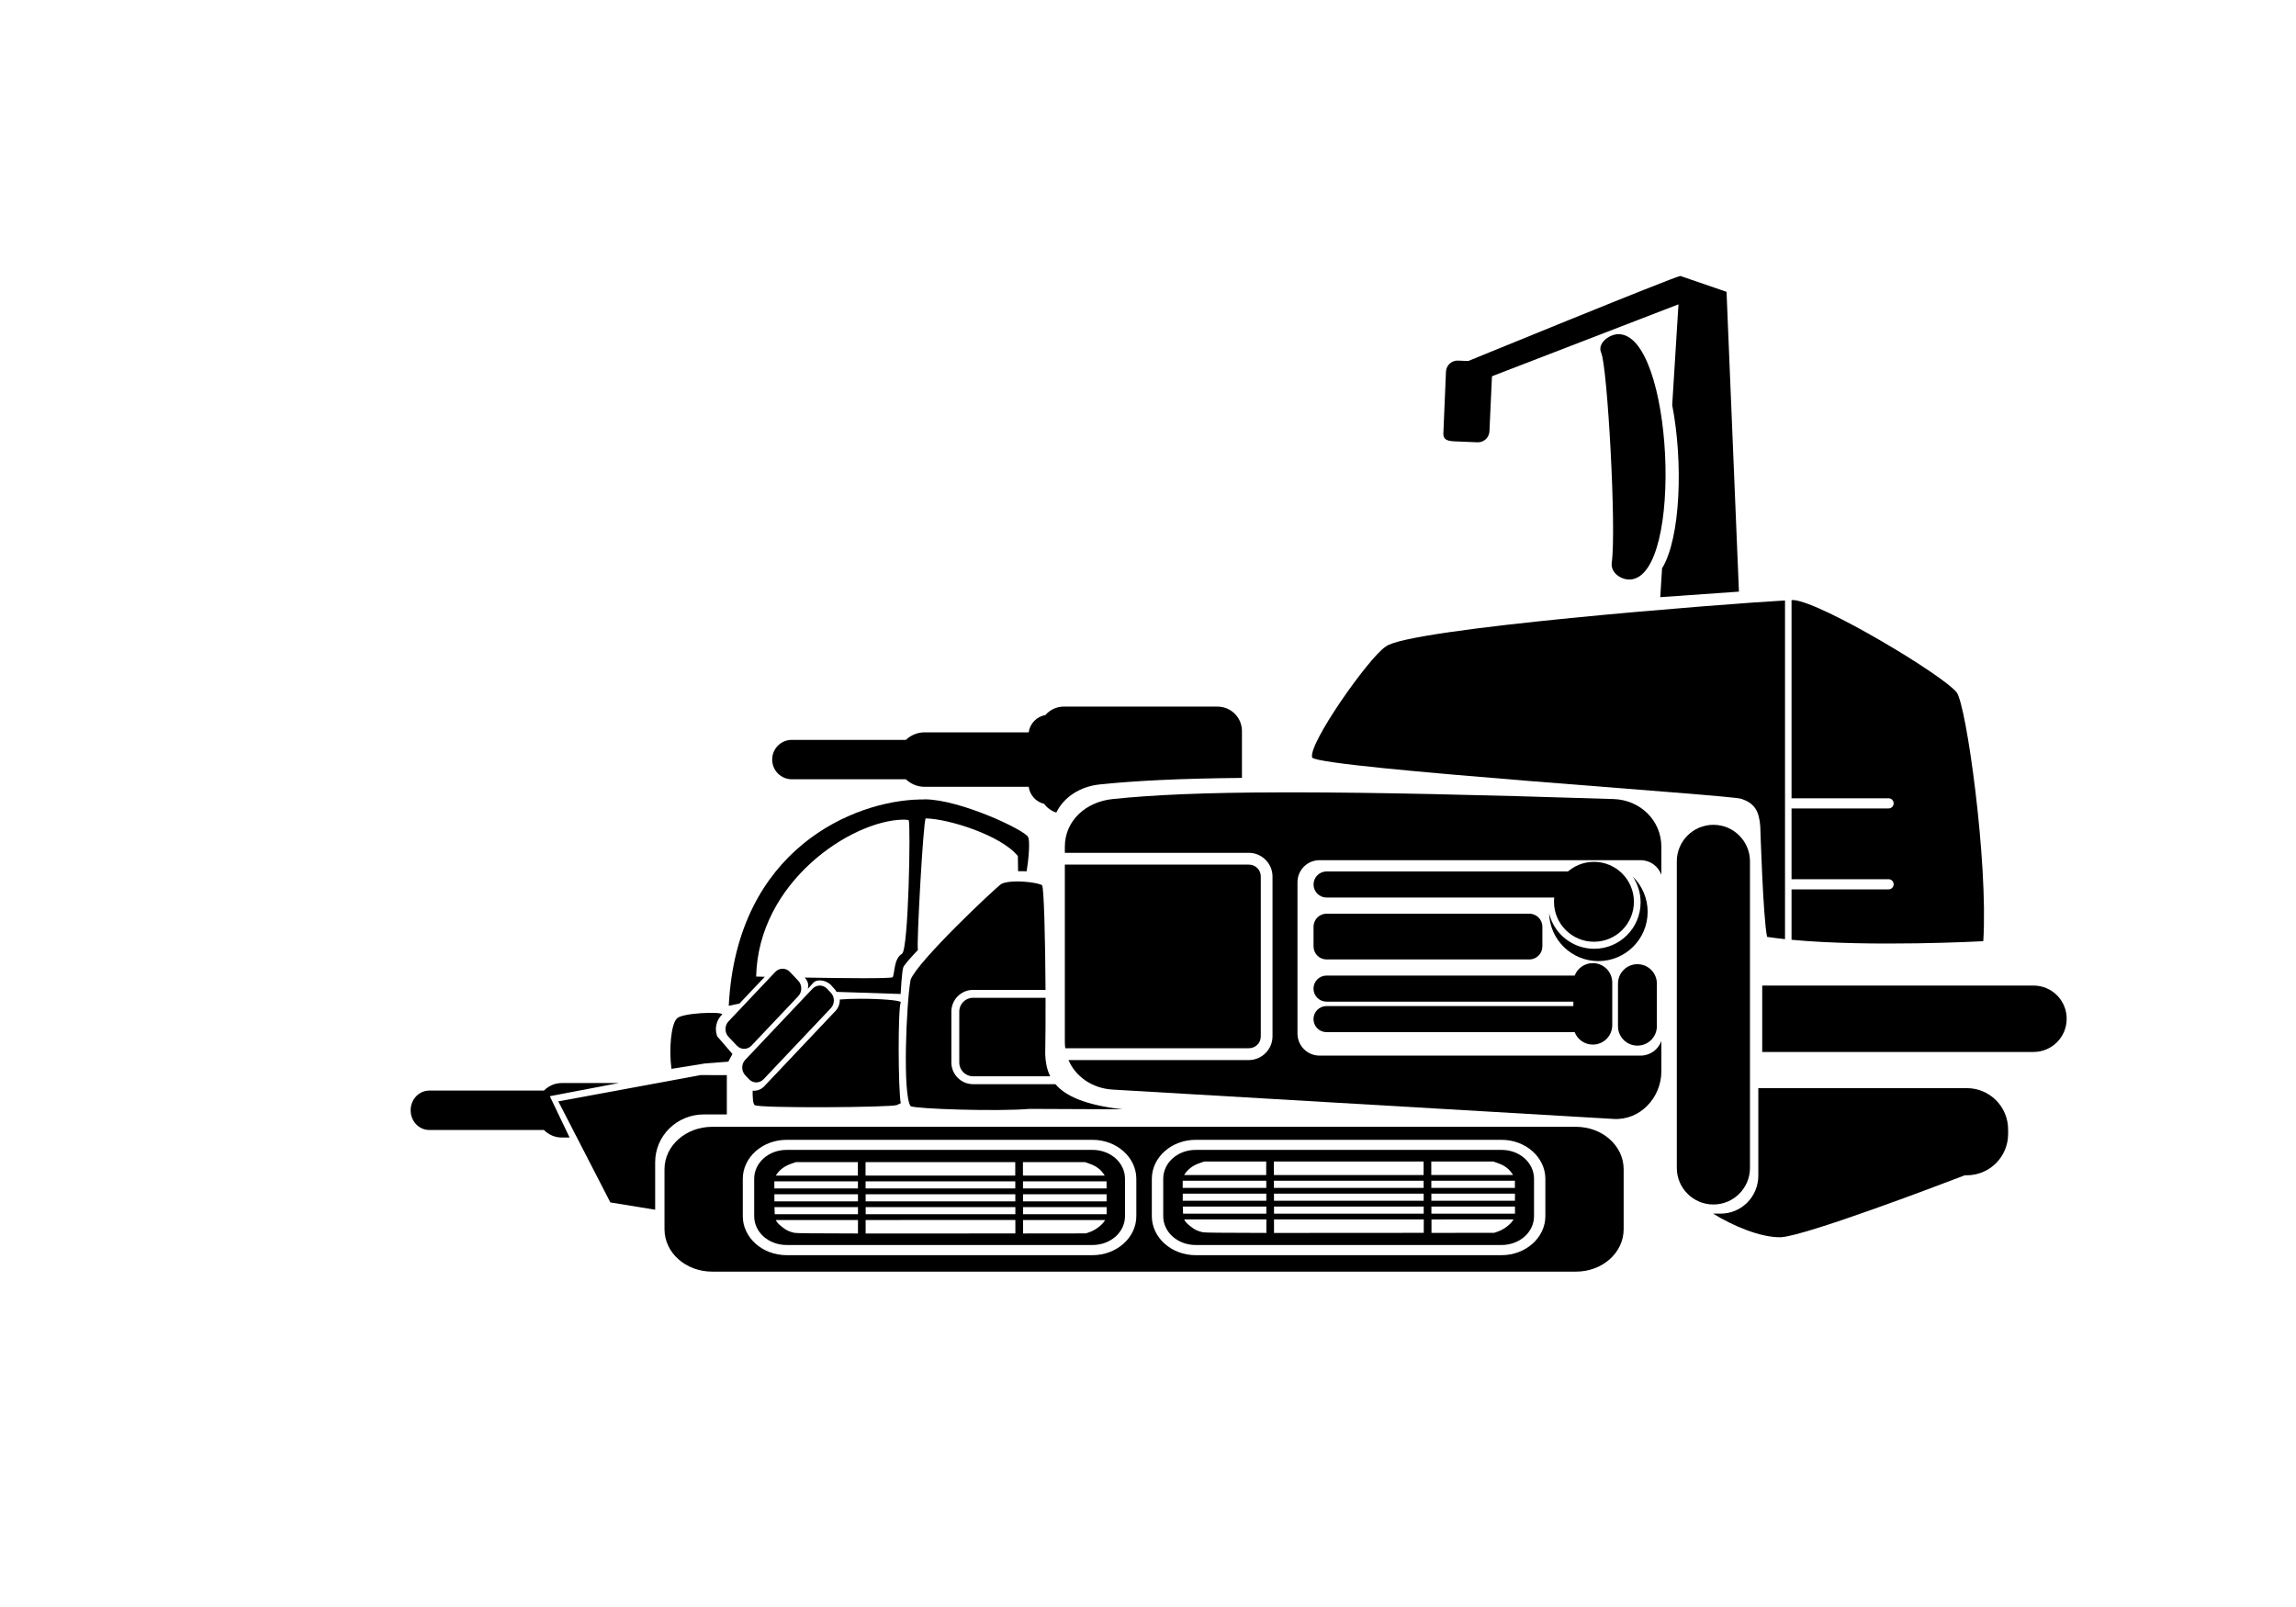
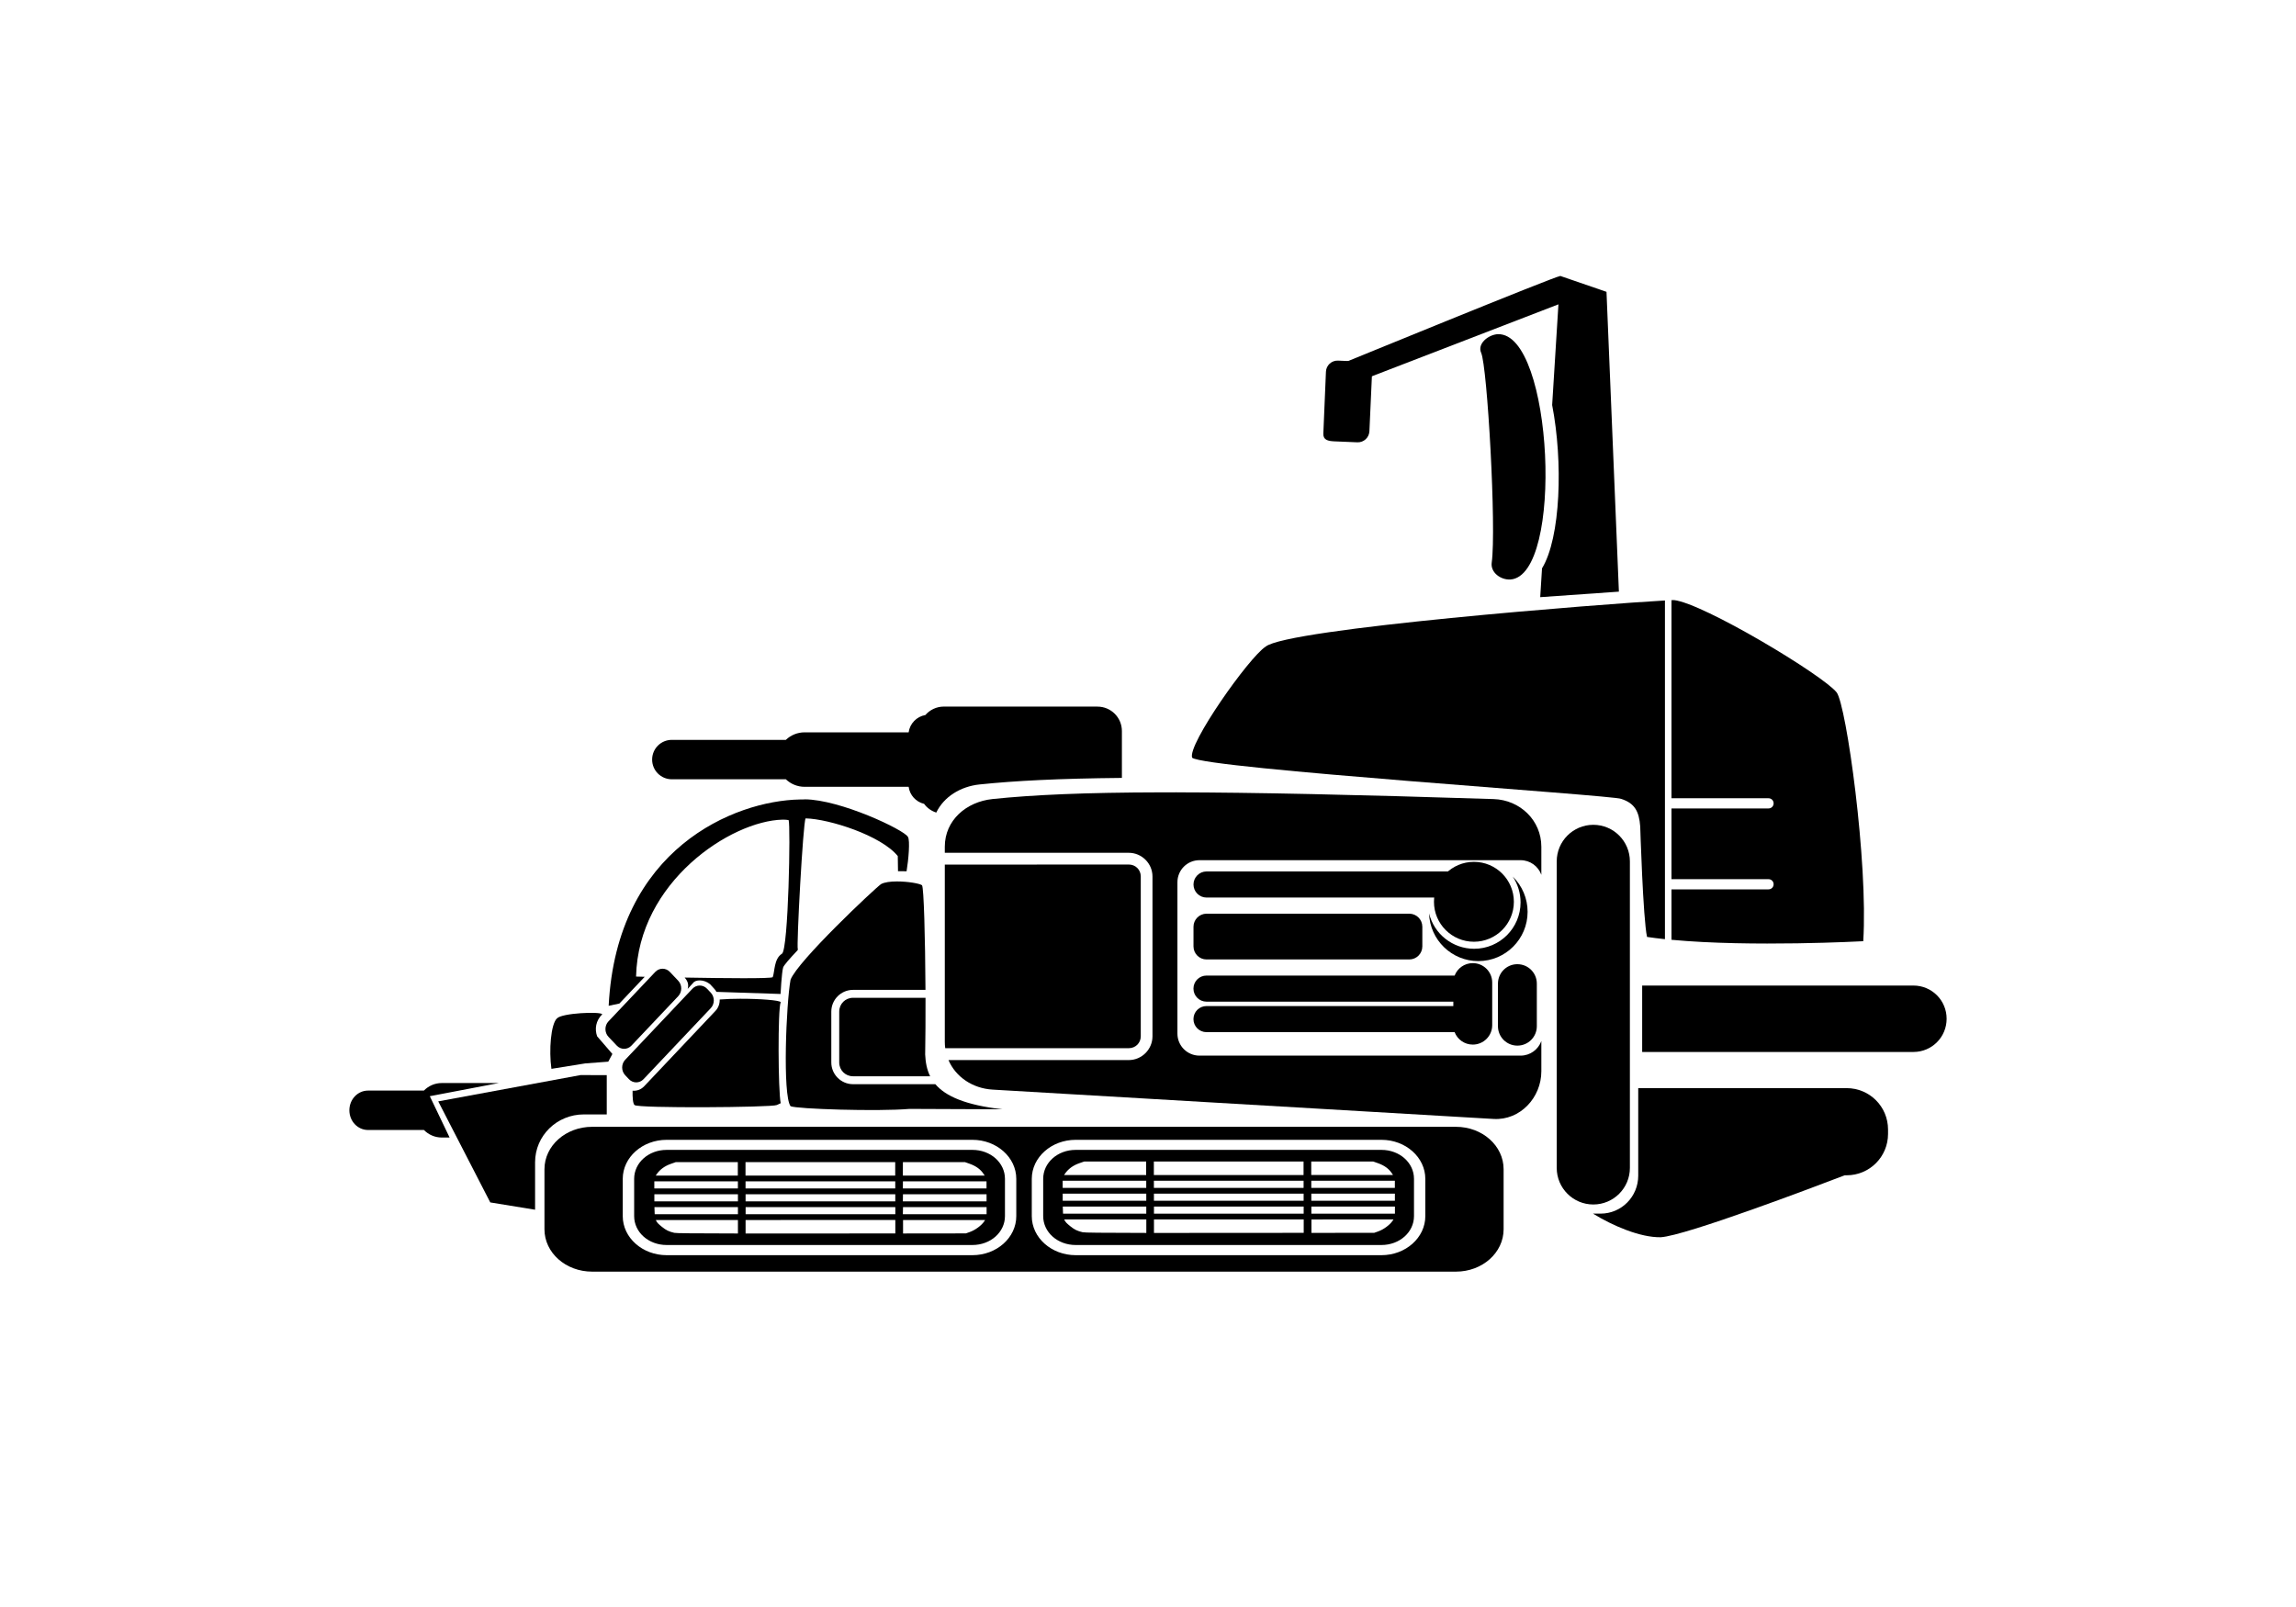
<svg xmlns="http://www.w3.org/2000/svg" width="60mm" height="42mm" viewBox="0 0 60 42" version="1.1" id="svg8">
  <defs id="defs2" />
  <g id="layer1" transform="translate(0,-255)" style="display:inline">
-     <path id="rect11075-2-6" style="display:inline;fill:#000000;stroke:none;stroke-width:0.36;stroke-linecap:round;stop-color:#000000" d="m 27.803,273.467 c -0.194,0 -0.367,0.086 -0.484,0.221 -0.228,0.039 -0.405,0.222 -0.437,0.452 h -2.717 c -0.191,0 -0.365,0.075 -0.492,0.197 h -2.979 c -0.286,0 -0.515,0.23 -0.515,0.515 0,0.286 0.23,0.515 0.515,0.515 h 2.979 c 0.128,0.122 0.301,0.197 0.492,0.197 h 2.717 c 0.03,0.219 0.192,0.395 0.404,0.445 0.078,0.107 0.189,0.187 0.318,0.228 0.198,-0.411 0.631,-0.683 1.132,-0.735 0.922,-0.096 2.065,-0.155 3.719,-0.171 v -1.224 c 0,-0.354 -0.285,-0.639 -0.639,-0.639 z" />
-     <path id="path16695" style="fill:#000000;stroke:none;stroke-width:0.265px;stroke-linecap:butt;stroke-linejoin:miter;stroke-opacity:1" d="m 43.908,262.211 -3.86e-4,0.003 c -0.155,0.014 -5.763,2.313 -5.763,2.313 l 0.612,0.396 5.106,-1.969 -0.164,2.632 c 0.287,1.481 0.224,3.467 -0.265,4.268 l -0.047,0.753 2.056,-0.144 -0.324,-7.836 z" />
-     <path id="rect11386-6" style="display:inline;fill:#000000;stroke:none;stroke-width:0.372;stroke-linecap:round;stop-color:#000000" d="m 14.68,283.306 c -0.181,0 -0.345,0.075 -0.466,0.197 h -2.995 c -0.27,0 -0.488,0.23 -0.488,0.515 0,0.286 0.218,0.515 0.488,0.515 h 2.995 c 0.121,0.122 0.285,0.197 0.466,0.197 h 0.205 l -0.517,-1.08 1.808,-0.345 z" />
-     <path id="path5536" style="fill:#000000;stroke:none;stroke-width:0.181px;stroke-linecap:butt;stroke-linejoin:miter;stroke-opacity:1" d="m 18.308,283.098 -3.718,0.687 1.36,2.641 1.171,0.191 v -1.24 c 0,-0.693 0.568,-1.251 1.274,-1.251 h 0.599 v -1.027 z" />
-     <path id="path7952" style="fill:#000000;stroke:none;stroke-width:0.088;stroke-linecap:round;stop-color:#000000" d="m 45.949,283.438 v 2.288 c 0,0.55 -0.439,0.993 -0.984,0.993 h -0.198 c 0.518,0.319 1.237,0.627 1.771,0.617 0.66,-0.042 4.037,-1.324 4.807,-1.619 h 0.05 c 0.599,0 1.082,-0.483 1.082,-1.082 v -0.114 c 0,-0.6 -0.483,-1.082 -1.082,-1.082 z" />
-     <path id="rect3687" style="fill:#000000;stroke-width:0.083;stroke-linecap:round;stop-color:#000000" d="m 18.611,284.45 c -0.69,0 -1.246,0.495 -1.246,1.109 v 1.568 c 0,0.614 0.556,1.108 1.246,1.108 h 22.573 c 0.69,0 1.246,-0.494 1.246,-1.108 v -1.568 c 0,-0.614 -0.556,-1.109 -1.246,-1.109 z m 1.947,0.34 h 7.991 c 0.632,0 1.146,0.457 1.146,1.02 v 0.975 c 0,0.563 -0.514,1.02 -1.146,1.02 h -7.991 c -0.632,0 -1.147,-0.457 -1.147,-1.02 v -0.975 c 0,-0.563 0.514,-1.02 1.147,-1.02 z m 10.689,0 h 7.991 c 0.632,0 1.146,0.457 1.146,1.02 v 0.975 c 0,0.563 -0.514,1.02 -1.146,1.02 h -7.991 c -0.632,0 -1.147,-0.457 -1.147,-1.02 v -0.975 c 0,-0.563 0.514,-1.02 1.147,-1.02 z m -10.689,0.263 c -0.473,0 -0.849,0.336 -0.849,0.756 v 0.975 c 0,0.421 0.376,0.755 0.849,0.755 h 7.991 c 0.473,0 0.85,-0.334 0.85,-0.755 v -0.975 c 0,-0.421 -0.377,-0.756 -0.85,-0.756 z m 10.689,0 c -0.473,0 -0.849,0.336 -0.849,0.756 v 0.975 c 0,0.421 0.376,0.755 0.849,0.755 h 7.991 c 0.473,0 0.85,-0.334 0.85,-0.755 v -0.975 c 2e-6,-0.421 -0.377,-0.756 -0.85,-0.756 z m 0.223,0.304 h 1.619 v 0.353 h -2.145 l 0.023,-0.034 c 0.083,-0.123 0.212,-0.218 0.37,-0.273 z m 1.82,0 h 1.956 1.956 v 0.353 h -3.912 z m 4.113,0 h 1.62 l 0.122,0.043 c 0.172,0.061 0.289,0.147 0.371,0.273 l 0.024,0.036 h -2.137 z m -16.604,0.015 h 1.619 v 0.353 h -2.145 l 0.023,-0.034 c 0.083,-0.123 0.212,-0.217 0.37,-0.272 z m 1.82,0 h 1.956 1.956 v 0.353 h -3.912 z m 4.113,0 h 1.62 l 0.122,0.043 c 0.172,0.061 0.289,0.147 0.371,0.273 l 0.024,0.036 h -2.137 z m 4.175,0.488 h 2.184 v 0.186 h -2.184 z m 2.384,0 h 3.912 v 0.186 h -3.912 z m 4.113,0 h 2.184 v 0.186 h -2.184 z m -17.168,0.015 h 2.184 v 0.186 h -2.184 z m 2.384,0 h 3.912 v 0.186 h -3.912 z m 4.113,0 h 2.184 v 0.186 h -2.184 z m 4.175,0.322 h 2.184 v 0.186 h -2.184 c -4.8e-5,-0.032 0,-0.059 0,-0.095 z m 2.384,0 h 3.912 v 0.186 h -3.912 z m 4.113,0 h 2.184 v 0.099 0.087 h -2.184 z m -17.168,0.015 h 2.184 v 0.186 h -2.184 c -4.8e-5,-0.032 0,-0.059 0,-0.095 z m 2.384,0 h 3.912 v 0.186 h -3.912 z m 4.113,0 h 2.184 v 0.099 0.087 h -2.184 z m 4.176,0.322 h 2.182 v 0.186 h -2.175 c -0.004,-0.05 -0.006,-0.11 -0.007,-0.186 z m 2.383,0 h 3.912 v 0.186 h -3.912 z m 4.113,0 h 2.184 v 0.186 h -2.184 z m -17.167,0.015 h 2.182 v 0.186 h -2.175 c -0.004,-0.05 -0.006,-0.11 -0.007,-0.186 z m 2.383,0 h 3.912 v 0.186 h -3.912 z m 4.113,0 h 2.184 v 0.186 h -2.184 z m 10.471,0.321 v 0.351 l -1.924,0.002 c -0.824,6.9e-4 -1.468,6.9e-4 -1.989,3.4e-4 v -0.353 z m -4.113,3.3e-4 v 0.353 c -1.208,-0.002 -1.615,-0.006 -1.663,-0.018 v 3.3e-4 c -0.143,-0.034 -0.213,-0.068 -0.322,-0.156 -0.084,-0.068 -0.133,-0.109 -0.161,-0.179 z m 6.459,0 -0.021,0.033 c -0.071,0.108 -0.237,0.231 -0.38,0.281 l -0.102,0.036 -1.641,0.002 v -0.351 z m -13.018,0.015 v 0.351 l -1.924,0.002 c -0.824,6.9e-4 -1.468,6.9e-4 -1.989,3.5e-4 v -0.353 z m 2.346,3.5e-4 -0.021,0.033 c -0.071,0.108 -0.237,0.231 -0.38,0.281 l -0.102,0.036 -1.641,0.002 v -0.351 z m -8.604,3.4e-4 h 2.145 v 0.352 c -1.208,-0.002 -1.615,-0.006 -1.663,-0.017 -0.143,-0.034 -0.213,-0.068 -0.322,-0.156 -0.084,-0.068 -0.133,-0.109 -0.161,-0.179 z" />
-     <rect style="fill:#000000;stroke-width:0.087;stroke-linecap:round;stop-color:#000000" id="rect962" width="1.912" height="9.923" x="43.819" y="276.557" ry="0.956" />
-     <path id="rect1067" style="fill:#000000;stroke-width:0.073;stroke-linecap:round;stop-color:#000000" d="m 46.051,280.758 v 1.736 h 7.088 c 0.481,0 0.868,-0.387 0.868,-0.868 0,-0.481 -0.387,-0.868 -0.868,-0.868 z" />
-     <path id="path8320" style="color:#000000;fill:#000000;stroke-width:0.661px;-inkscape-stroke:none" d="M 177.18 59.273 L 177.18 59.277 C 177.128 59.277 177.041 59.28 176.947 59.281 L 176.947 78.854 L 186.531 78.854 A 0.5 0.5 0 0 1 187.033 79.355 A 0.5 0.5 0 0 1 186.531 79.857 L 176.947 79.857 L 176.947 86.848 L 186.531 86.848 A 0.5 0.5 0 0 1 187.033 87.35 A 0.5 0.5 0 0 1 186.531 87.852 L 176.947 87.852 L 176.947 92.832 C 184.816 93.578 195.885 92.971 195.885 92.971 C 196.38 85.169 194.215 69.657 193.258 68.393 C 191.902 66.687 180.075 59.58 177.18 59.273 z M 176.303 59.314 C 170.423 59.637 138.987 62.089 136.859 63.875 C 135.211 64.928 129.117 73.581 129.607 74.846 C 130.902 75.918 171.318 78.552 171.975 78.908 C 173.314 79.334 173.749 80.141 173.859 81.637 C 173.859 81.637 174.14 90.799 174.533 92.545 C 175.094 92.63 175.688 92.704 176.303 92.77 L 176.303 59.314 z " transform="matrix(0.2645833,0,0,0.2645833,0,255)" />
-     <path id="rect3429" style="stroke-width:0.331;stroke-linecap:round;stop-color:#000000" d="M 128.062 78.268 C 127.559 78.267 127.066 78.269 126.584 78.27 C 118.87 78.285 113.839 78.519 109.883 78.932 C 107.287 79.202 105.172 81.033 105.172 83.643 L 105.172 84.242 L 123.344 84.242 C 124.629 84.242 125.684 85.297 125.684 86.582 L 125.684 102.371 C 125.684 103.656 124.629 104.713 123.344 104.713 L 105.533 104.713 C 106.242 106.38 107.921 107.514 109.883 107.629 L 159.381 110.529 C 161.986 110.682 164.09 108.43 164.09 105.82 L 164.09 102.83 C 163.789 103.673 162.988 104.273 162.039 104.273 L 130.33 104.273 C 129.122 104.273 128.15 103.302 128.15 102.094 L 128.15 87.148 C 128.15 85.94 129.122 84.969 130.33 84.969 L 162.039 84.969 C 162.988 84.969 163.789 85.571 164.09 86.414 L 164.09 83.643 C 164.09 81.033 161.989 79.016 159.381 78.932 C 145.612 78.488 135.614 78.279 128.062 78.268 z M 105.172 85.408 L 105.172 102.92 C 105.172 103.133 105.188 103.341 105.215 103.545 L 123.344 103.545 C 124.006 103.545 124.525 103.033 124.525 102.371 L 124.525 86.582 C 124.525 85.92 124.006 85.408 123.344 85.408 L 105.172 85.408 z " transform="matrix(0.2645833,0,0,0.2645833,0,255)" />
-     <path id="path1183-6-2" style="display:inline;fill:#000000;stroke-width:0.456;stroke-linecap:round;stop-color:#000000" d="m 42.668,277.909 a 1.213,1.213 0 0 1 0.205,0.675 1.213,1.213 0 0 1 -1.213,1.213 1.213,1.213 0 0 1 -1.178,-0.925 1.288,1.288 0 0 0 1.287,1.247 1.288,1.288 0 0 0 1.288,-1.288 1.288,1.288 0 0 0 -0.389,-0.922 z" />
-     <circle style="fill:#000000;stroke-width:0.37;stroke-linecap:round;stop-color:#000000" id="path1183" cx="41.654" cy="278.569" r="1.044" />
-     <path id="rect1287" style="fill:#000000;stroke-width:0.37;stroke-linecap:round;stop-color:#000000" d="m 41.624,280.172 c -0.217,0 -0.401,0.135 -0.474,0.325 h -6.484 c -0.189,0 -0.341,0.152 -0.341,0.341 0,0.189 0.152,0.341 0.341,0.341 h 6.45 v 0.115 h -6.45 c -0.189,0 -0.341,0.152 -0.341,0.341 0,0.189 0.152,0.341 0.341,0.341 h 6.484 c 0.073,0.19 0.257,0.325 0.474,0.325 0.281,0 0.508,-0.226 0.508,-0.508 v -1.113 c 0,-0.281 -0.226,-0.508 -0.508,-0.508 z m 1.152,0.028 c -0.275,0.007 -0.494,0.231 -0.494,0.508 v 1.112 c 0,0.281 0.226,0.508 0.508,0.508 0.281,0 0.508,-0.226 0.508,-0.508 v -1.112 c 0,-0.281 -0.226,-0.508 -0.508,-0.508 -0.004,0 -0.009,-1.1e-4 -0.013,0 z" />
-     <rect style="fill:#000000;stroke-width:0.377;stroke-linecap:round;stop-color:#000000" id="rect1418" width="7.401" height="0.682" x="34.326" y="277.776" ry="0.341" />
-     <rect style="fill:#000000;stroke-width:0.37;stroke-linecap:round;stop-color:#000000" id="rect1820" width="5.98" height="1.196" x="34.326" y="278.88" ry="0.341" />
-     <path id="path3425" style="fill:#000000;stroke:none;stroke-width:0.709px;stroke-linecap:butt;stroke-linejoin:miter;stroke-opacity:1" d="M 100.451 87.068 C 99.815 87.069 99.217 87.141 98.875 87.334 C 98.261 87.762 90.632 94.939 89.939 96.777 C 89.509 99.11 89.137 108.178 89.939 109.268 C 90.527 109.547 98.542 109.806 101.682 109.537 L 110.871 109.576 C 107.188 109.159 105.245 108.272 104.242 107.096 L 96.111 107.096 C 94.928 107.096 93.965 106.133 93.965 104.949 L 93.965 99.928 C 93.965 98.744 94.928 97.781 96.111 97.781 L 103.266 97.781 C 103.239 92.622 103.105 87.638 102.922 87.443 C 102.674 87.267 101.511 87.068 100.451 87.068 z M 96.111 98.562 C 95.348 98.562 94.746 99.164 94.746 99.928 L 94.746 104.949 C 94.746 105.713 95.348 106.314 96.111 106.314 L 103.727 106.314 C 103.398 105.655 103.269 104.929 103.234 104.162 C 103.264 102.472 103.273 100.521 103.268 98.562 L 96.111 98.562 z " transform="matrix(0.2645833,0,0,0.2645833,0,255)" />
-     <path id="path4004" style="fill:#000000;stroke:none;stroke-width:0.188px;stroke-linecap:butt;stroke-linejoin:miter;stroke-opacity:1" d="m 22.48,281.103 c -0.19,3.3e-4 -0.377,0.007 -0.535,0.02 0.004,0.107 -0.033,0.216 -0.111,0.298 l -1.862,1.969 c -0.083,0.088 -0.195,0.126 -0.303,0.116 -0.004,0.17 0.008,0.341 0.051,0.375 0.08,0.089 3.582,0.063 3.717,0 l 0.103,-0.048 c -0.068,-0.312 -0.079,-2.477 0,-2.64 -0.02,-0.051 -0.549,-0.091 -1.061,-0.09 z" />
-     <rect style="fill:#000000;stroke:none;stroke-width:0.284;stroke-linecap:round;stop-color:#000000" id="rect5150" width="3.112" height="0.698" x="-180.706" y="208.764" ry="0.278" transform="matrix(0.6873006,-0.7263731,0.6873006,0.7263731,0,0)" />
-     <rect style="fill:#000000;stroke:none;stroke-width:0.284;stroke-linecap:round;stop-color:#000000" id="rect5254" width="2.335" height="0.873" x="-180.333" y="207.754" ry="0.278" transform="matrix(0.6873006,-0.7263731,0.6873006,0.7263731,0,0)" />
-     <path id="path6116-3" style="display:inline;fill:#000000;stroke:none;stroke-width:0.188px;stroke-linecap:butt;stroke-linejoin:miter;stroke-opacity:1" d="m 24.169,275.893 c -0.046,-2.7e-4 -0.09,4.4e-4 -0.132,0.002 -1.705,0.033 -4.783,1.28 -4.993,5.392 l 0.28,-0.059 0.662,-0.699 c -0.165,-0.004 -0.226,-0.006 -0.226,-0.006 0.057,-2.475 2.477,-4.07 3.829,-4.101 0.011,-2.5e-4 0.021,-1.5e-4 0.032,0 0.043,6.4e-4 0.085,0.005 0.126,0.012 0.054,0.119 -0.004,3.388 -0.175,3.493 -0.212,0.13 -0.186,0.474 -0.241,0.612 -0.035,0.041 -1.289,0.028 -2.301,0.01 0.081,0.093 0.112,0.184 0.078,0.297 l 0.145,-0.159 c 0.06,-0.084 0.278,-0.098 0.441,0.036 l 0.116,0.127 c 0.02,0.022 0.037,0.047 0.05,0.073 l 1.676,0.055 c 0,0 0.027,-0.547 0.067,-0.691 0.019,-0.059 0.158,-0.219 0.382,-0.456 -0.004,-0.003 0.004,-0.018 0.002,-0.021 -0.039,-0.073 0.137,-3.324 0.203,-3.421 0.621,0.014 1.979,0.45 2.409,0.985 l 0.006,0.395 c 0.071,-10e-4 0.145,2.5e-4 0.224,0.002 0.05,-0.296 0.095,-0.808 0.035,-0.899 -0.096,-0.182 -1.767,-0.975 -2.695,-0.981 z" />
-     <path style="fill:#000000;stroke:none;stroke-width:0.188px;stroke-linecap:butt;stroke-linejoin:miter;stroke-opacity:1" d="m 19.14,282.546 -0.399,-0.462 c -0.067,-0.19 -0.036,-0.409 0.135,-0.576 -0.052,-0.075 -1.056,-0.034 -1.185,0.109 -0.159,0.15 -0.212,0.832 -0.144,1.318 l 0.882,-0.142 0.604,-0.046 z" id="path14949" />
-     <path id="rect16317" style="stroke-width:0.507;stroke-linecap:round;stop-color:#000000" d="m 42.284,263.734 c 1.438,-0.036 1.731,6.313 0.323,6.412 -0.257,0.013 -0.523,-0.186 -0.488,-0.441 0.125,-0.889 -0.114,-5.125 -0.276,-5.484 -0.106,-0.235 0.184,-0.475 0.441,-0.488 z" />
-     <path id="rect1756" style="stroke-width:0.331;stroke-linecap:round;stop-color:#000000" transform="rotate(2.4223)" d="m 49.245,262.578 h 0.599 c 0.168,0 0.304,0.135 0.303,0.303 l -0.005,1.506 c -5.25e-4,0.168 -0.135,0.303 -0.303,0.303 h -0.599 c -0.168,0 -0.299,-0.024 -0.299,-0.192 v -1.617 c 0,-0.168 0.135,-0.303 0.303,-0.303 z" />
+     <path id="rect11075-2-6" style="display:inline;fill:#000000;stroke:none;stroke-width:0.36;stroke-linecap:round;stop-color:#000000" d="m 24.666,273.467 c -0.194,0 -0.367,0.086 -0.484,0.221 -0.228,0.039 -0.405,0.222 -0.437,0.452 h -2.717 c -0.191,0 -0.365,0.075 -0.492,0.197 h -2.979 c -0.286,0 -0.515,0.23 -0.515,0.515 0,0.286 0.23,0.515 0.515,0.515 h 2.979 c 0.128,0.122 0.301,0.197 0.492,0.197 h 2.717 c 0.03,0.219 0.192,0.395 0.404,0.445 0.078,0.107 0.189,0.187 0.318,0.228 0.198,-0.411 0.631,-0.683 1.132,-0.735 0.922,-0.096 2.065,-0.155 3.719,-0.171 v -1.224 c 0,-0.354 -0.285,-0.639 -0.639,-0.639 z" />
+     <path id="path16695" style="fill:#000000;stroke:none;stroke-width:0.265px;stroke-linecap:butt;stroke-linejoin:miter;stroke-opacity:1" d="m 40.771,262.211 -3.85e-4,0.003 c -0.155,0.014 -5.763,2.313 -5.763,2.313 l 0.612,0.396 5.106,-1.969 -0.164,2.632 c 0.287,1.481 0.224,3.467 -0.265,4.268 l -0.047,0.753 2.056,-0.144 -0.324,-7.836 z" />
+     <path id="rect11386-6" style="display:inline;fill:#000000;stroke:none;stroke-width:0.372;stroke-linecap:round;stop-color:#000000" d="m 11.543,283.306 c -0.181,0 -0.345,0.075 -0.466,0.197 H 9.618 c -0.27,0 -0.488,0.23 -0.488,0.515 0,0.286 0.218,0.515 0.488,0.515 h 1.46 c 0.121,0.122 0.285,0.197 0.466,0.197 h 0.205 l -0.517,-1.08 1.808,-0.345 z" />
+     <path id="path5536" style="fill:#000000;stroke:none;stroke-width:0.181px;stroke-linecap:butt;stroke-linejoin:miter;stroke-opacity:1" d="m 15.17,283.098 -3.718,0.687 1.36,2.641 1.171,0.191 v -1.24 c 0,-0.693 0.568,-1.251 1.274,-1.251 h 0.599 v -1.027 z" />
+     <path id="path7952" style="fill:#000000;stroke:none;stroke-width:0.088;stroke-linecap:round;stop-color:#000000" d="m 42.811,283.438 v 2.288 c 0,0.55 -0.439,0.993 -0.984,0.993 h -0.198 c 0.518,0.319 1.237,0.627 1.771,0.617 0.66,-0.042 4.037,-1.324 4.807,-1.619 h 0.05 c 0.599,0 1.082,-0.483 1.082,-1.082 v -0.114 c 0,-0.6 -0.483,-1.082 -1.082,-1.082 z" />
+     <path id="rect3687" style="fill:#000000;stroke-width:0.083;stroke-linecap:round;stop-color:#000000" d="m 15.474,284.45 c -0.69,0 -1.246,0.495 -1.246,1.109 v 1.568 c 0,0.614 0.556,1.108 1.246,1.108 H 38.047 c 0.69,0 1.246,-0.494 1.246,-1.108 v -1.568 c 0,-0.614 -0.556,-1.109 -1.246,-1.109 z m 1.947,0.34 h 7.991 c 0.632,0 1.146,0.457 1.146,1.02 v 0.975 c 0,0.563 -0.514,1.02 -1.146,1.02 h -7.991 c -0.632,0 -1.147,-0.457 -1.147,-1.02 v -0.975 c 0,-0.563 0.514,-1.02 1.147,-1.02 z m 10.689,0 h 7.991 c 0.632,0 1.146,0.457 1.146,1.02 v 0.975 c 0,0.563 -0.514,1.02 -1.146,1.02 h -7.991 c -0.632,0 -1.147,-0.457 -1.147,-1.02 v -0.975 c 0,-0.563 0.514,-1.02 1.147,-1.02 z m -10.689,0.263 c -0.473,0 -0.849,0.336 -0.849,0.756 v 0.975 c 0,0.421 0.376,0.755 0.849,0.755 h 7.991 c 0.473,0 0.85,-0.334 0.85,-0.755 v -0.975 c 0,-0.421 -0.377,-0.756 -0.85,-0.756 z m 10.689,0 c -0.473,0 -0.849,0.336 -0.849,0.756 v 0.975 c 0,0.421 0.376,0.755 0.849,0.755 h 7.991 c 0.473,0 0.85,-0.334 0.85,-0.755 v -0.975 c 2e-6,-0.421 -0.377,-0.756 -0.85,-0.756 z m 0.223,0.304 h 1.619 v 0.353 h -2.145 l 0.023,-0.034 c 0.083,-0.123 0.212,-0.218 0.37,-0.273 z m 1.82,0 h 1.956 1.956 v 0.353 H 30.153 Z m 4.113,0 h 1.62 l 0.122,0.043 c 0.172,0.061 0.289,0.147 0.371,0.273 l 0.024,0.036 h -2.137 z m -16.604,0.015 h 1.619 v 0.353 h -2.145 l 0.023,-0.034 c 0.083,-0.123 0.212,-0.217 0.37,-0.272 z m 1.82,0 h 1.956 1.956 v 0.353 h -3.912 z m 4.113,0 h 1.62 l 0.122,0.043 c 0.172,0.061 0.289,0.147 0.371,0.273 l 0.024,0.036 H 23.594 Z m 4.175,0.488 h 2.184 v 0.186 h -2.184 z m 2.384,0 h 3.912 v 0.186 h -3.912 z m 4.113,0 h 2.184 v 0.186 h -2.184 z m -17.168,0.015 h 2.184 v 0.186 h -2.184 z m 2.384,0 h 3.912 v 0.186 h -3.912 z m 4.113,0 h 2.184 v 0.186 H 23.594 Z m 4.175,0.322 h 2.184 v 0.186 h -2.184 c -4.8e-5,-0.032 0,-0.059 0,-0.095 z m 2.384,0 h 3.912 v 0.186 h -3.912 z m 4.113,0 h 2.184 v 0.099 0.087 h -2.184 z m -17.168,0.015 h 2.184 v 0.186 h -2.184 c -4.8e-5,-0.032 0,-0.059 0,-0.095 z m 2.384,0 h 3.912 v 0.186 h -3.912 z m 4.113,0 h 2.184 v 0.099 0.087 H 23.594 Z m 4.176,0.322 h 2.182 v 0.186 h -2.175 c -0.004,-0.05 -0.006,-0.11 -0.007,-0.186 z m 2.383,0 h 3.912 v 0.186 h -3.912 z m 4.113,0 h 2.184 v 0.186 h -2.184 z m -17.167,0.015 h 2.182 v 0.186 h -2.175 c -0.004,-0.05 -0.006,-0.11 -0.007,-0.186 z m 2.383,0 h 3.912 v 0.186 h -3.912 z m 4.113,0 h 2.184 v 0.186 H 23.594 Z m 10.471,0.321 v 0.351 l -1.924,0.002 c -0.824,6.9e-4 -1.468,6.9e-4 -1.989,3.4e-4 v -0.353 z m -4.113,3.3e-4 v 0.353 c -1.208,-0.002 -1.615,-0.006 -1.663,-0.018 v 3.3e-4 c -0.143,-0.034 -0.213,-0.068 -0.322,-0.156 -0.084,-0.068 -0.133,-0.109 -0.161,-0.179 z m 6.459,0 -0.021,0.033 c -0.071,0.108 -0.237,0.231 -0.38,0.281 l -0.102,0.036 -1.641,0.002 v -0.351 z m -13.018,0.015 v 0.351 l -1.924,0.002 c -0.824,6.9e-4 -1.468,6.9e-4 -1.989,3.5e-4 v -0.353 z m 2.346,3.5e-4 -0.021,0.033 c -0.071,0.108 -0.237,0.231 -0.38,0.281 l -0.102,0.036 -1.641,0.002 v -0.351 z m -8.604,3.4e-4 h 2.145 v 0.352 c -1.208,-0.002 -1.615,-0.006 -1.663,-0.017 -0.143,-0.034 -0.213,-0.068 -0.322,-0.156 -0.084,-0.068 -0.133,-0.109 -0.161,-0.179 z" />
+     <rect style="fill:#000000;stroke-width:0.087;stroke-linecap:round;stop-color:#000000" id="rect962" width="1.912" height="9.923" x="40.681" y="276.557" ry="0.956" />
+     <path id="rect1067" style="fill:#000000;stroke-width:0.073;stroke-linecap:round;stop-color:#000000" d="m 42.914,280.758 v 1.736 h 7.088 c 0.481,0 0.868,-0.387 0.868,-0.868 0,-0.481 -0.387,-0.868 -0.868,-0.868 z" />
+     <path id="path8320" style="color:#000000;fill:#000000;stroke-width:0.175px;-inkscape-stroke:none" d="m 43.741,270.683 v 0.001 c -0.014,0 -0.037,7.6e-4 -0.061,10e-4 v 5.178 h 2.536 a 0.132,0.132 0 0 1 0.133,0.133 0.132,0.132 0 0 1 -0.133,0.133 h -2.536 v 1.849 h 2.536 a 0.132,0.132 0 0 1 0.133,0.133 0.132,0.132 0 0 1 -0.133,0.133 h -2.536 v 1.318 c 2.082,0.197 5.011,0.037 5.011,0.037 0.131,-2.064 -0.442,-6.169 -0.695,-6.503 -0.359,-0.451 -3.488,-2.332 -4.254,-2.413 z m -0.232,0.011 c -1.556,0.085 -9.873,0.734 -10.436,1.207 -0.436,0.279 -2.049,2.568 -1.919,2.903 0.343,0.284 11.036,0.981 11.21,1.075 0.354,0.113 0.47,0.326 0.499,0.722 0,0 0.074,2.424 0.178,2.886 0.149,0.022 0.306,0.042 0.468,0.059 z" />
+     <path id="rect3429" style="stroke-width:0.087;stroke-linecap:round;stop-color:#000000" d="m 30.746,275.708 c -0.133,-2.1e-4 -0.264,2.6e-4 -0.391,5.3e-4 -2.041,0.004 -3.372,0.066 -4.419,0.175 -0.687,0.072 -1.246,0.556 -1.246,1.246 v 0.159 h 4.808 c 0.34,0 0.619,0.279 0.619,0.619 v 4.178 c 0,0.34 -0.279,0.62 -0.619,0.62 h -4.712 c 0.188,0.441 0.632,0.741 1.151,0.772 l 13.096,0.767 c 0.689,0.04 1.246,-0.556 1.246,-1.246 v -0.791 c -0.08,0.223 -0.292,0.382 -0.543,0.382 H 31.346 c -0.32,0 -0.577,-0.257 -0.577,-0.577 v -3.954 c 0,-0.32 0.257,-0.577 0.577,-0.577 h 8.39 c 0.251,0 0.463,0.159 0.543,0.382 v -0.733 c 0,-0.69 -0.556,-1.224 -1.246,-1.246 -3.643,-0.117 -6.288,-0.173 -8.286,-0.176 z m -6.056,1.889 v 4.633 c 0,0.056 0.004,0.111 0.011,0.165 h 4.797 c 0.175,0 0.313,-0.135 0.313,-0.311 v -4.178 c 0,-0.175 -0.137,-0.311 -0.313,-0.311 z" />
+     <path id="path1183-6-2" style="display:inline;fill:#000000;stroke-width:0.456;stroke-linecap:round;stop-color:#000000" d="m 39.531,277.909 a 1.213,1.213 0 0 1 0.205,0.675 1.213,1.213 0 0 1 -1.213,1.213 1.213,1.213 0 0 1 -1.178,-0.925 1.288,1.288 0 0 0 1.287,1.247 1.288,1.288 0 0 0 1.288,-1.288 1.288,1.288 0 0 0 -0.389,-0.922 z" />
+     <circle style="fill:#000000;stroke-width:0.37;stroke-linecap:round;stop-color:#000000" id="path1183" cx="38.517" cy="278.569" r="1.044" />
+     <path id="rect1287" style="fill:#000000;stroke-width:0.37;stroke-linecap:round;stop-color:#000000" d="m 38.487,280.172 c -0.217,0 -0.401,0.135 -0.474,0.325 h -6.484 c -0.189,0 -0.341,0.152 -0.341,0.341 0,0.189 0.152,0.341 0.341,0.341 h 6.45 v 0.115 h -6.45 c -0.189,0 -0.341,0.152 -0.341,0.341 0,0.189 0.152,0.341 0.341,0.341 h 6.484 c 0.073,0.19 0.257,0.325 0.474,0.325 0.281,0 0.508,-0.226 0.508,-0.508 v -1.113 c 0,-0.281 -0.226,-0.508 -0.508,-0.508 z m 1.152,0.028 c -0.275,0.007 -0.494,0.231 -0.494,0.508 v 1.112 c 0,0.281 0.226,0.508 0.508,0.508 0.281,0 0.508,-0.226 0.508,-0.508 v -1.112 c 0,-0.281 -0.226,-0.508 -0.508,-0.508 -0.004,0 -0.009,-1.1e-4 -0.013,0 z" />
+     <rect style="fill:#000000;stroke-width:0.377;stroke-linecap:round;stop-color:#000000" id="rect1418" width="7.401" height="0.682" x="31.189" y="277.776" ry="0.341" />
+     <rect style="fill:#000000;stroke-width:0.37;stroke-linecap:round;stop-color:#000000" id="rect1820" width="5.98" height="1.196" x="31.189" y="278.88" ry="0.341" />
+     <path id="path3425" style="fill:#000000;stroke:none;stroke-width:0.188px;stroke-linecap:butt;stroke-linejoin:miter;stroke-opacity:1" d="m 23.44,278.037 c -0.168,1.2e-4 -0.327,0.019 -0.417,0.07 -0.162,0.113 -2.181,2.012 -2.364,2.499 -0.114,0.617 -0.212,3.016 0,3.305 0.156,0.074 2.276,0.142 3.107,0.071 l 2.431,0.01 c -0.974,-0.11 -1.488,-0.345 -1.754,-0.656 h -2.151 c -0.313,0 -0.568,-0.255 -0.568,-0.568 v -1.329 c 0,-0.313 0.255,-0.568 0.568,-0.568 h 1.893 c -0.007,-1.365 -0.043,-2.684 -0.091,-2.735 -0.066,-0.047 -0.373,-0.099 -0.654,-0.099 z m -1.148,3.041 c -0.202,0 -0.361,0.159 -0.361,0.361 v 1.329 c 0,0.202 0.159,0.361 0.361,0.361 h 2.015 c -0.087,-0.175 -0.121,-0.367 -0.13,-0.569 0.008,-0.447 0.01,-0.963 0.009,-1.482 z" />
+     <path id="path4004" style="fill:#000000;stroke:none;stroke-width:0.188px;stroke-linecap:butt;stroke-linejoin:miter;stroke-opacity:1" d="m 19.342,281.103 c -0.19,3.3e-4 -0.377,0.007 -0.535,0.02 0.004,0.107 -0.033,0.216 -0.111,0.298 l -1.862,1.969 c -0.083,0.088 -0.195,0.126 -0.303,0.116 -0.004,0.17 0.008,0.341 0.051,0.375 0.08,0.089 3.582,0.063 3.717,0 l 0.103,-0.048 c -0.068,-0.312 -0.079,-2.477 0,-2.64 -0.02,-0.051 -0.549,-0.091 -1.061,-0.09 z" />
+     <rect style="fill:#000000;stroke:none;stroke-width:0.284;stroke-linecap:round;stop-color:#000000" id="rect5150" width="3.112" height="0.698" x="-182.988" y="206.481" ry="0.278" transform="matrix(0.6873006,-0.7263731,0.6873006,0.7263731,0,0)" />
+     <rect style="fill:#000000;stroke:none;stroke-width:0.284;stroke-linecap:round;stop-color:#000000" id="rect5254" width="2.335" height="0.873" x="-182.615" y="205.472" ry="0.278" transform="matrix(0.6873006,-0.7263731,0.6873006,0.7263731,0,0)" />
+     <path id="path6116-3" style="display:inline;fill:#000000;stroke:none;stroke-width:0.188px;stroke-linecap:butt;stroke-linejoin:miter;stroke-opacity:1" d="m 21.031,275.893 c -0.046,-2.7e-4 -0.09,4.4e-4 -0.132,0.002 -1.705,0.033 -4.783,1.28 -4.993,5.392 l 0.28,-0.059 0.662,-0.699 c -0.165,-0.004 -0.226,-0.006 -0.226,-0.006 0.057,-2.475 2.477,-4.07 3.829,-4.101 0.011,-2.5e-4 0.021,-1.5e-4 0.032,0 0.043,6.4e-4 0.085,0.005 0.126,0.012 0.054,0.119 -0.004,3.388 -0.175,3.493 -0.212,0.13 -0.186,0.474 -0.241,0.612 -0.035,0.041 -1.289,0.028 -2.301,0.01 0.081,0.093 0.112,0.184 0.078,0.297 l 0.145,-0.159 c 0.06,-0.084 0.278,-0.098 0.441,0.036 l 0.116,0.127 c 0.02,0.022 0.037,0.047 0.05,0.073 l 1.676,0.055 c 0,0 0.027,-0.547 0.067,-0.691 0.019,-0.059 0.158,-0.219 0.382,-0.456 -0.004,-0.003 0.004,-0.018 0.002,-0.021 -0.039,-0.073 0.137,-3.324 0.203,-3.421 0.621,0.014 1.979,0.45 2.409,0.985 l 0.006,0.395 c 0.071,-10e-4 0.145,2.5e-4 0.224,0.002 0.05,-0.296 0.095,-0.808 0.035,-0.899 -0.096,-0.182 -1.767,-0.975 -2.695,-0.981 z" />
+     <path style="fill:#000000;stroke:none;stroke-width:0.188px;stroke-linecap:butt;stroke-linejoin:miter;stroke-opacity:1" d="m 16.003,282.546 -0.399,-0.462 c -0.067,-0.19 -0.036,-0.409 0.135,-0.576 -0.052,-0.075 -1.056,-0.034 -1.185,0.109 -0.159,0.15 -0.212,0.832 -0.144,1.318 l 0.882,-0.142 0.604,-0.046 z" id="path14949" />
+     <path id="rect16317" style="stroke-width:0.507;stroke-linecap:round;stop-color:#000000" d="m 39.147,263.734 c 1.438,-0.036 1.731,6.313 0.323,6.412 -0.257,0.013 -0.523,-0.186 -0.488,-0.441 0.125,-0.889 -0.114,-5.125 -0.276,-5.484 -0.106,-0.235 0.184,-0.475 0.441,-0.488 z" />
+     <path id="rect1756" style="stroke-width:0.331;stroke-linecap:round;stop-color:#000000" d="m 34.966,264.425 0.598,0.025 c 0.168,0.007 0.298,0.148 0.29,0.316 l -0.068,1.504 c -0.008,0.168 -0.148,0.297 -0.316,0.29 l -0.598,-0.025 c -0.168,-0.007 -0.297,-0.036 -0.29,-0.204 l 0.068,-1.616 c 0.007,-0.168 0.148,-0.297 0.316,-0.29 z" />
  </g>
</svg>
